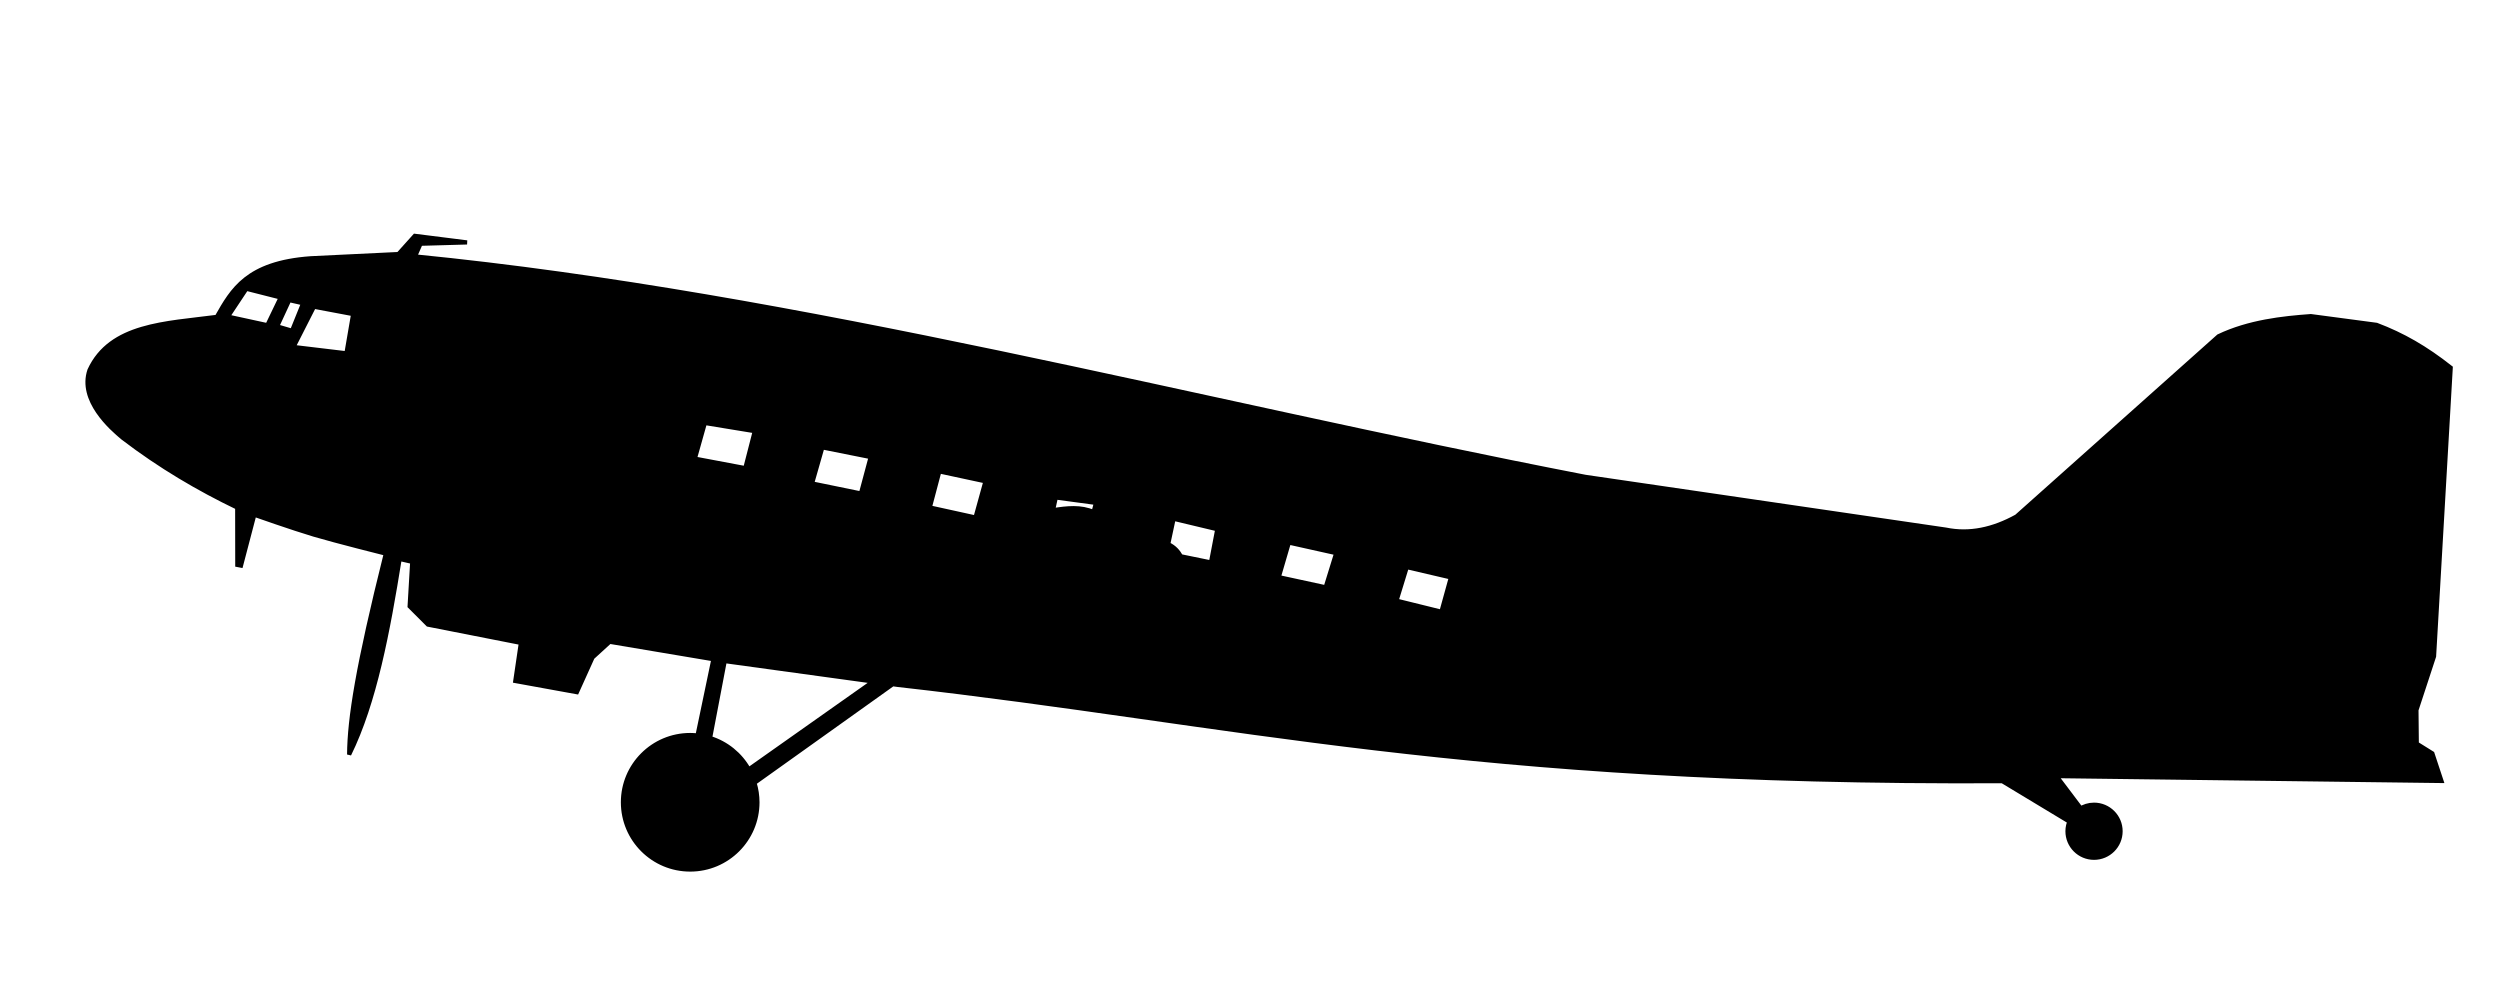
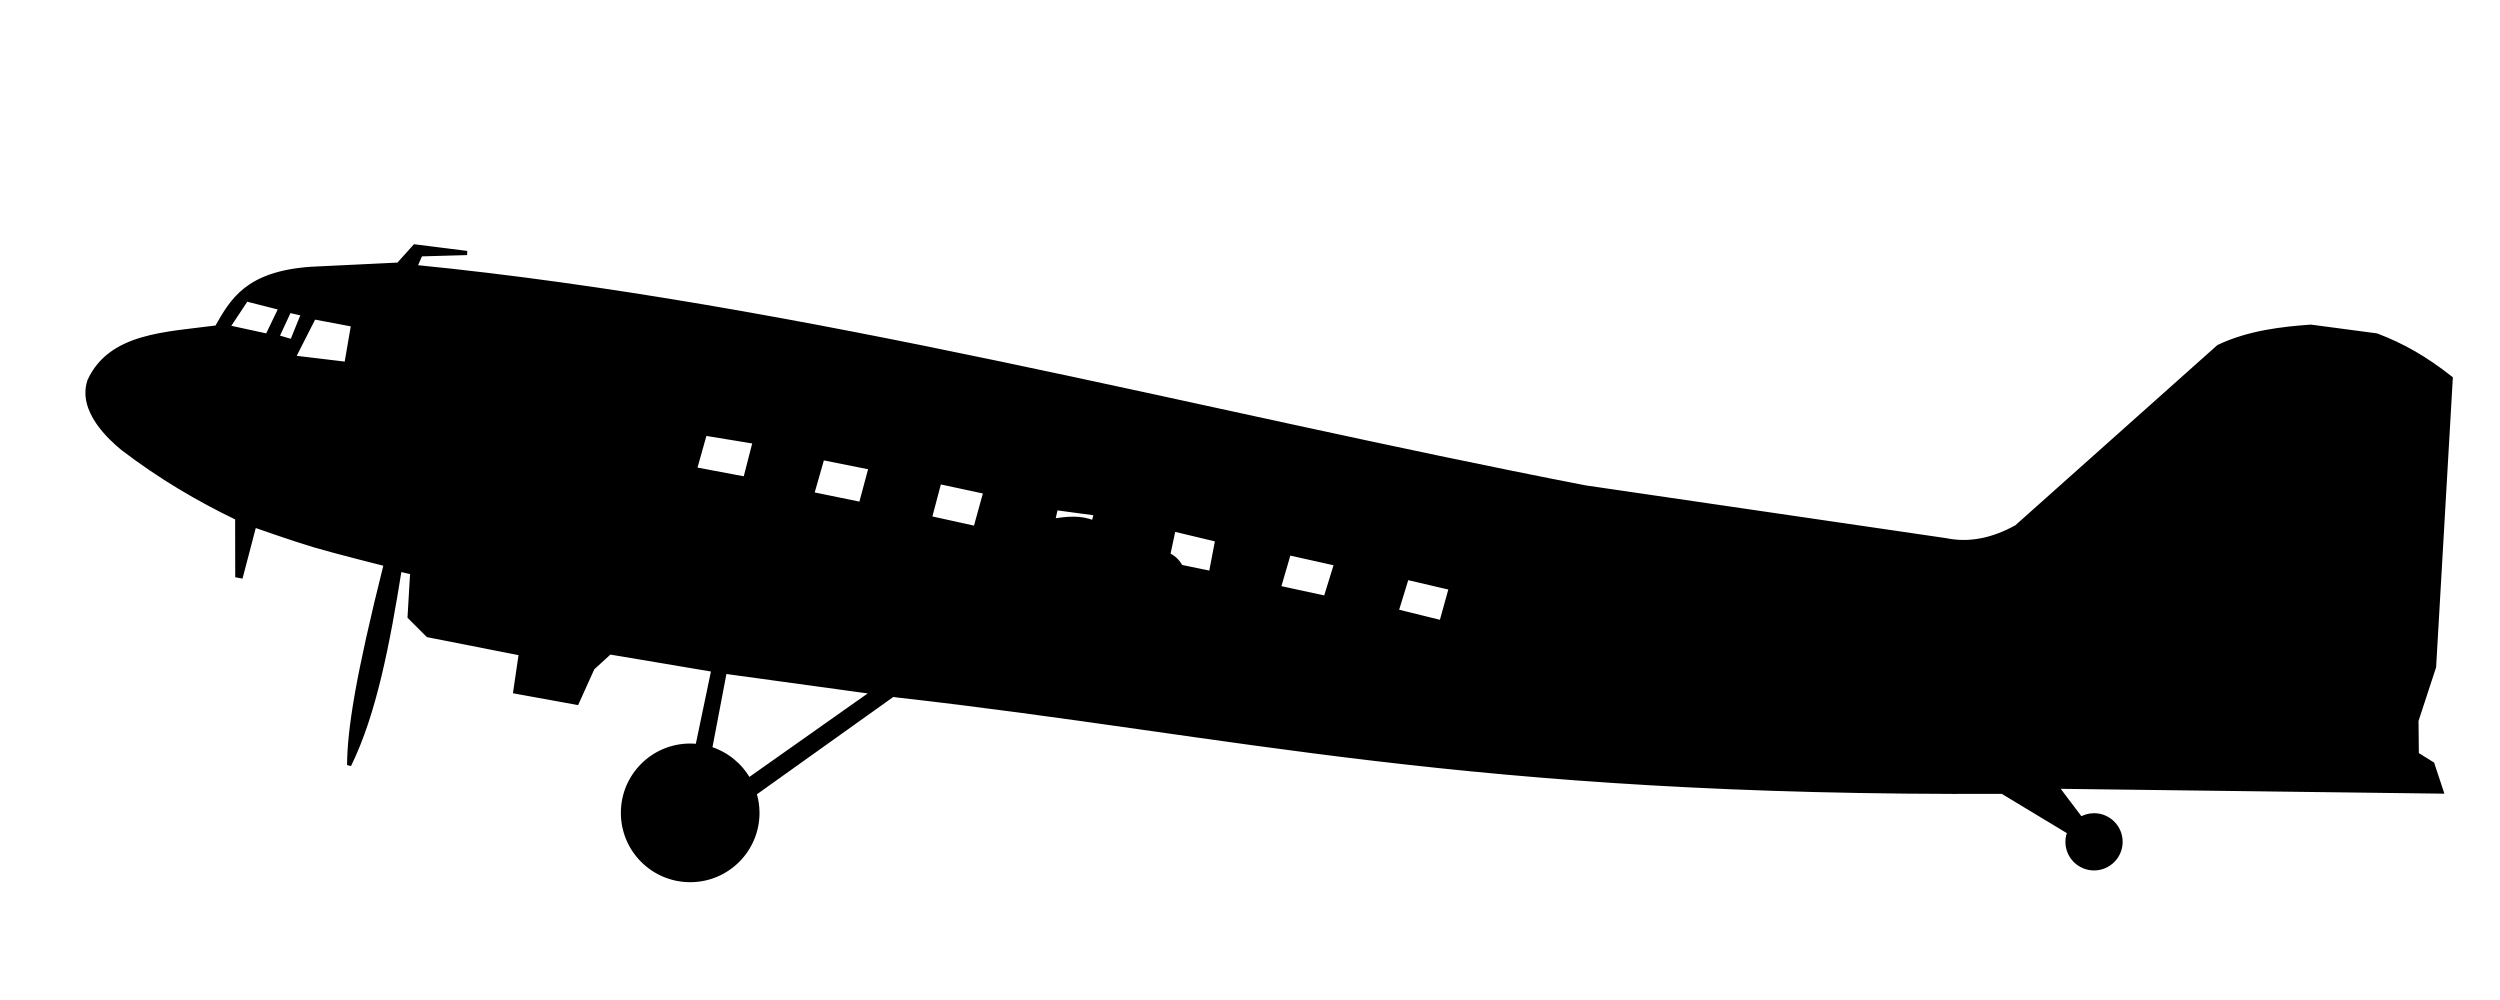
<svg xmlns="http://www.w3.org/2000/svg" width="250mm" height="100mm" version="1.1" viewBox="0 0 250 100">
-   <path d="m41.479 23.584-1.637 1.821-8.764 0.423c-6.385 0.457-7.866 3.17-9.398 5.86-5.082 0.672-10.622 0.742-12.733 5.332-1.01 2.999 2.14 5.785 3.344 6.776 3.734 2.851 7.556 5.091 11.431 6.958l0.009 5.738 0.367 0.071 1.334-5.089s3.793 1.341 5.96 1.986c2.167 0.645 7.19 1.902 7.19 1.902-2.823 11.28-3.64 16.499-3.667 20.091 2.559-5.205 3.878-12.271 5.05-19.556l1.259 0.288-0.261 4.447 1.829 1.829 9.296 1.829-0.56 3.808 6.16 1.12 1.568-3.472 1.717-1.568 10.369 1.745-1.592 7.623a6.724 6.724 0 0 0-0.731-0.042 6.724 6.724 0 0 0-6.724 6.724 6.724 6.724 0 0 0 6.724 6.724 6.724 6.724 0 0 0 6.724-6.724 6.724 6.724 0 0 0-0.293-1.942l13.827-9.866 0.486 0.067c33.881 3.814 56.676 9.902 110.47 9.63l6.654 4.016 0.121-0.142a2.653 2.653 0 0 0-0.258 1.133 2.653 2.653 0 0 0 2.653 2.653 2.653 2.653 0 0 0 2.653-2.653 2.653 2.653 0 0 0-2.653-2.653 2.653 2.653 0 0 0-1.487 0.458l0.126-0.147-2.393-3.172 38.5 0.487-0.913-2.759-1.559-0.972-0.034-3.362 1.761-5.369 1.667-28.869c-2.531-1.992-4.785-3.284-7.416-4.281l-6.569-0.873c-2.807 0.202-6.199 0.566-9.232 2.013l-20.199 18.018c-2.358 1.306-4.716 1.806-7.074 1.32l-36.059-5.279c-39.035-7.561-78.485-18.227-117.02-22.043l0.554-1.267 4.646-0.132zm-16.842 5.292 3.432 0.872-1.334 2.771-3.946-0.858zm4.289 1.135 1.386 0.317-1.109 2.746-1.492-0.436zm2.469 0.66 3.92 0.739-0.673 3.921-5.293-0.634zm39.095 11.628 4.989 0.818-0.95 3.696-5.042-0.95zm11.749 2.44 4.829 0.965-0.977 3.643-4.883-1.002zm11.696 2.401 4.612 0.992-0.999 3.617-4.567-1.004zm11.648 2.609 4.014 0.541-0.242 0.915c-1.257-0.558-2.646-0.412-4.05-0.186zm11.778 2.128 4.368 1.045-0.634 3.323-3.006-0.617c-0.267-0.463-0.608-0.898-1.27-1.213zm11.527 2.38 4.731 1.056-1.056 3.418-4.686-1.017zm11.793 2.455 4.409 1.029-0.951 3.432-4.488-1.109zm-68.207 9.396 14.847 2.042-12.448 8.787a6.724 6.724 0 0 0-3.866-3.133z" stroke="#000" stroke-width=".418px" />
+   <path d="m41.479 24.642-1.637 1.821-8.764 0.423c-6.385 0.457-7.866 3.17-9.398 5.86-5.082 0.672-10.622 0.742-12.733 5.332-1.01 2.999 2.14 5.785 3.344 6.776 3.734 2.851 7.556 5.091 11.431 6.958l0.009 5.738 0.367 0.071 1.334-5.089s3.793 1.341 5.96 1.986c2.167 0.645 7.19 1.902 7.19 1.902-2.823 11.28-3.64 16.499-3.667 20.091 2.559-5.205 3.878-12.271 5.05-19.556l1.259 0.288-0.261 4.447 1.829 1.829 9.296 1.829-0.56 3.808 6.16 1.12 1.568-3.472 1.717-1.568 10.369 1.745-1.592 7.623a6.724 6.724 0 0 0-0.731-0.042 6.724 6.724 0 0 0-6.724 6.724 6.724 6.724 0 0 0 6.724 6.724 6.724 6.724 0 0 0 6.724-6.724 6.724 6.724 0 0 0-0.293-1.942l13.827-9.866 0.486 0.067c33.881 3.814 56.676 9.902 110.47 9.63l6.654 4.016 0.121-0.142a2.653 2.653 0 0 0-0.258 1.133 2.653 2.653 0 0 0 2.653 2.653 2.653 2.653 0 0 0 2.653-2.653 2.653 2.653 0 0 0-2.653-2.653 2.653 2.653 0 0 0-1.487 0.458l0.126-0.147-2.393-3.172 38.5 0.487-0.913-2.759-1.559-0.972-0.034-3.362 1.761-5.369 1.667-28.869c-2.531-1.992-4.785-3.284-7.416-4.281l-6.569-0.873c-2.807 0.202-6.199 0.566-9.232 2.013l-20.199 18.018c-2.358 1.306-4.716 1.806-7.074 1.32l-36.059-5.279c-39.035-7.561-78.485-18.227-117.02-22.043l0.554-1.267 4.646-0.132zm-16.842 5.292 3.432 0.872-1.334 2.771-3.946-0.858zm4.289 1.135 1.386 0.317-1.109 2.746-1.492-0.436zm2.469 0.66 3.92 0.739-0.673 3.921-5.293-0.634zm39.095 11.628 4.989 0.818-0.95 3.696-5.042-0.95zm11.749 2.44 4.829 0.965-0.977 3.643-4.883-1.002zm11.696 2.401 4.612 0.992-0.999 3.617-4.567-1.004zm11.648 2.609 4.014 0.541-0.242 0.915c-1.257-0.558-2.646-0.412-4.05-0.186zm11.778 2.128 4.368 1.045-0.634 3.323-3.006-0.617c-0.267-0.463-0.608-0.898-1.27-1.213zm11.527 2.38 4.731 1.056-1.056 3.418-4.686-1.017zm11.793 2.455 4.409 1.029-0.951 3.432-4.488-1.109zm-68.207 9.396 14.847 2.042-12.448 8.787a6.724 6.724 0 0 0-3.866-3.133z" stroke="#000" stroke-width=".418px" />
</svg>
